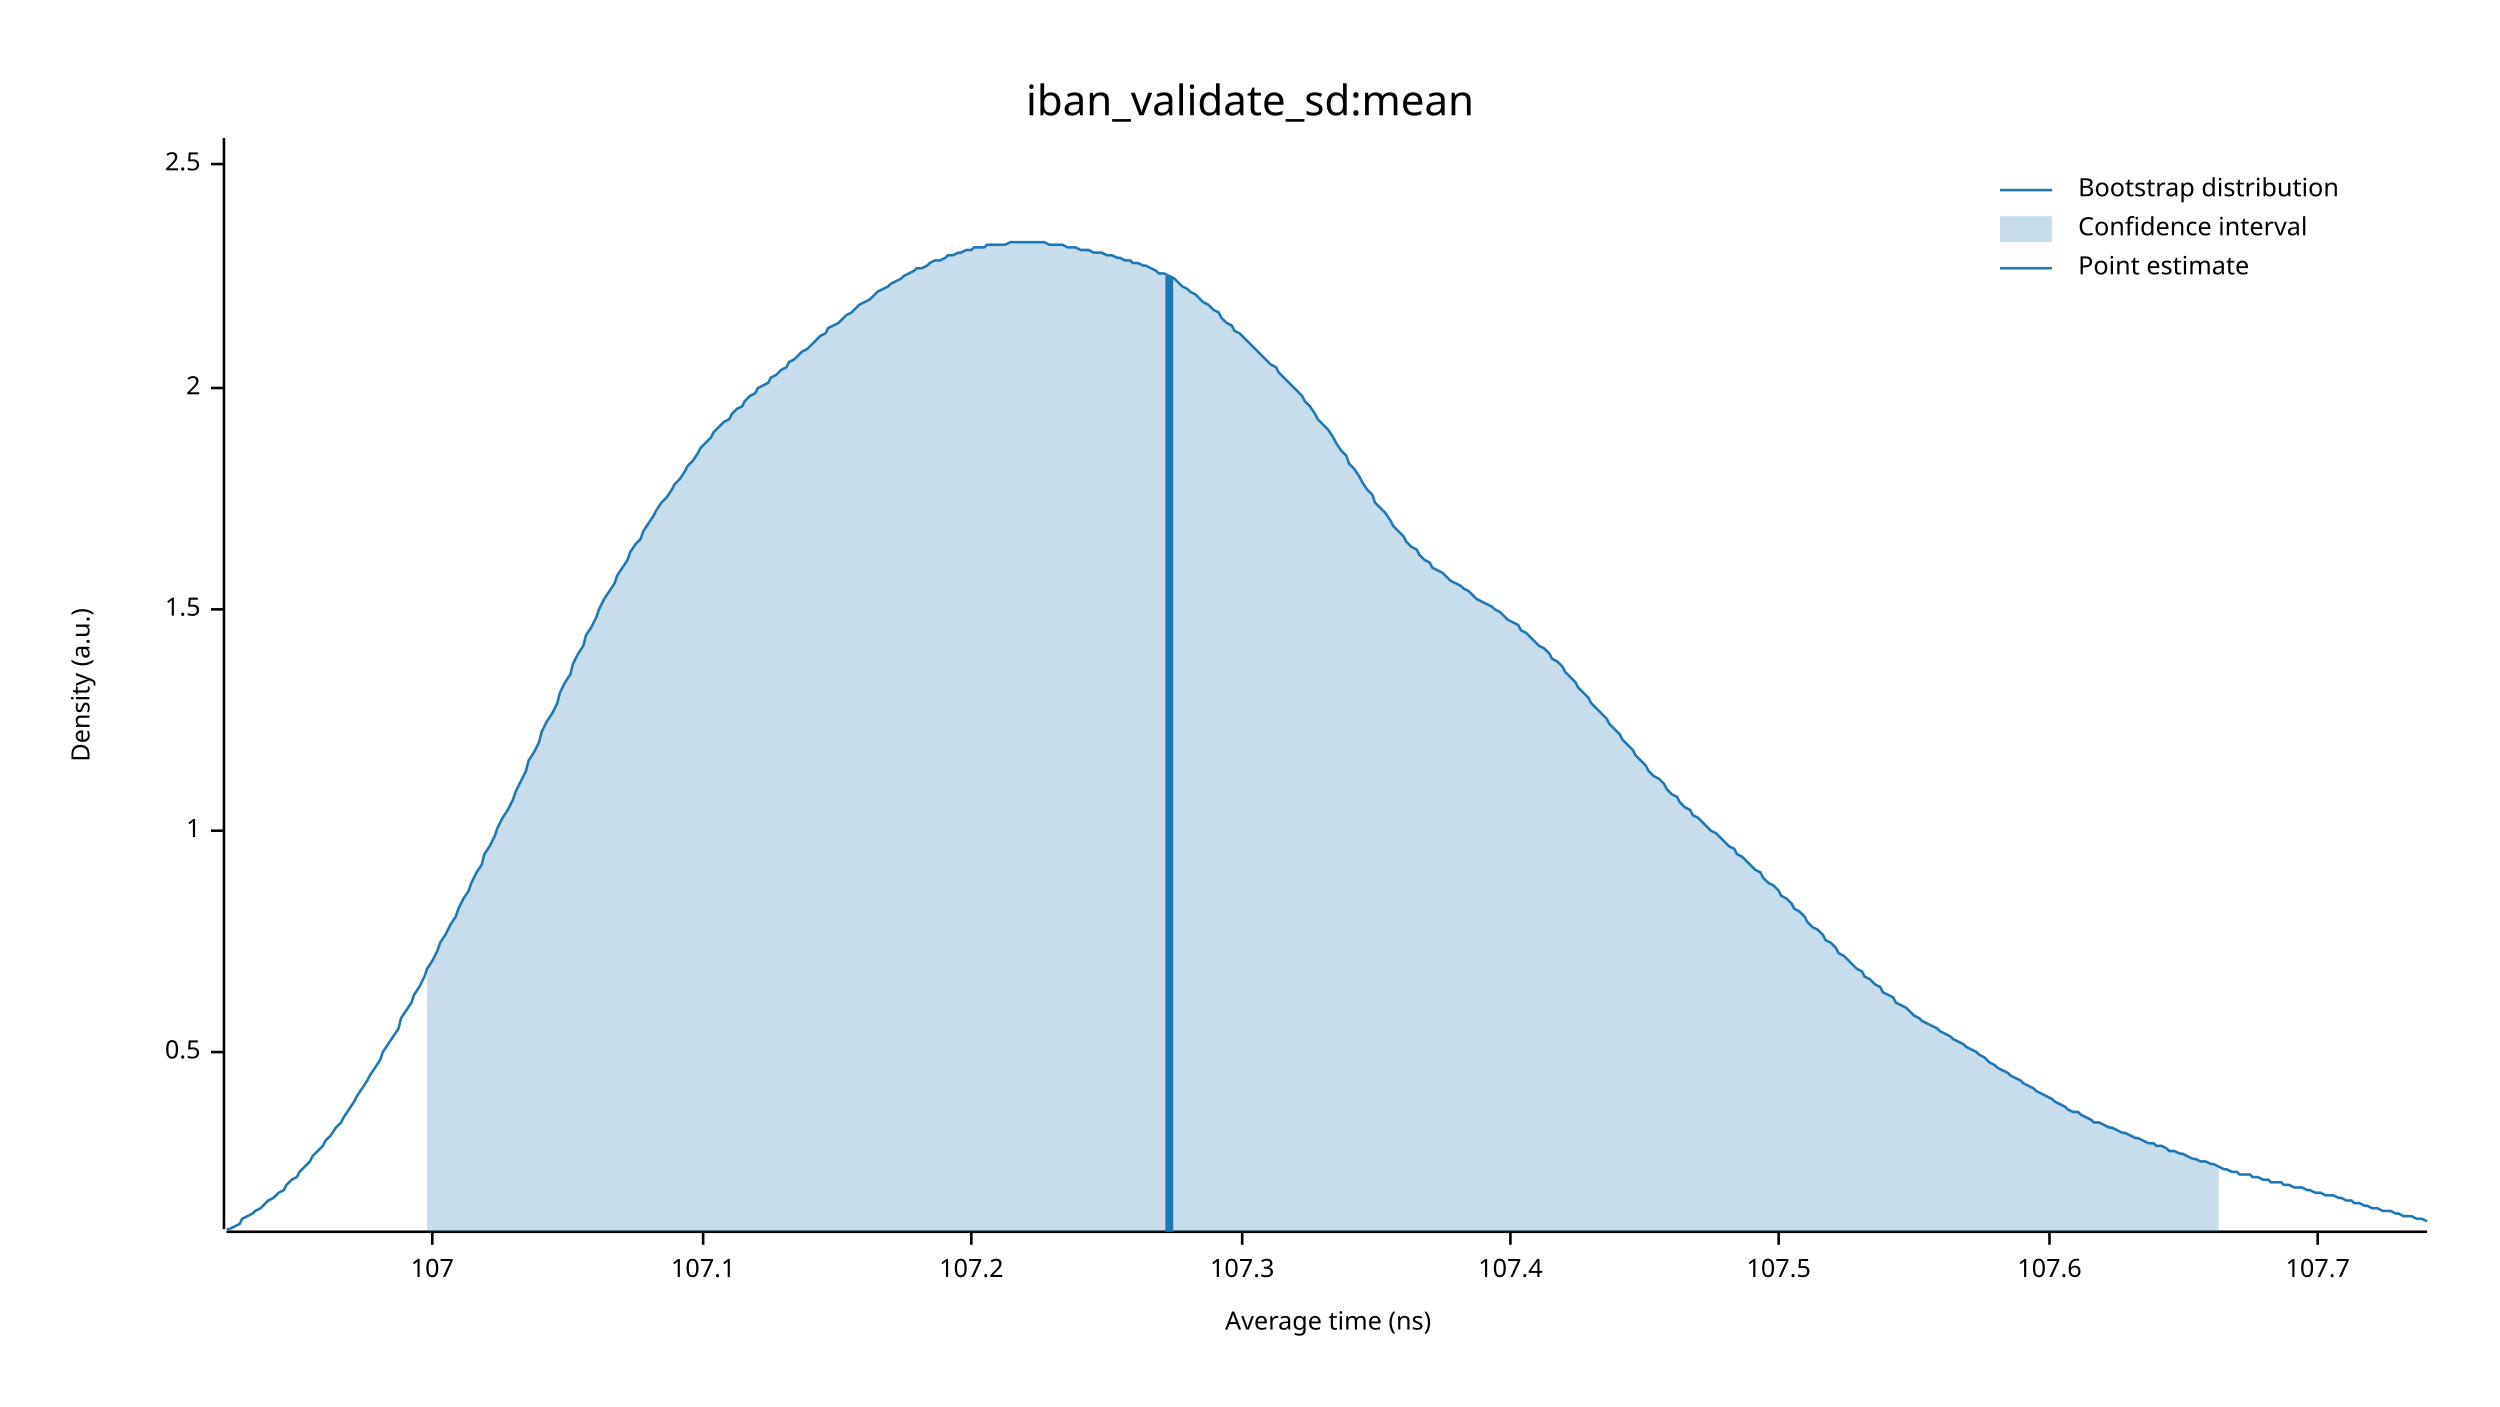
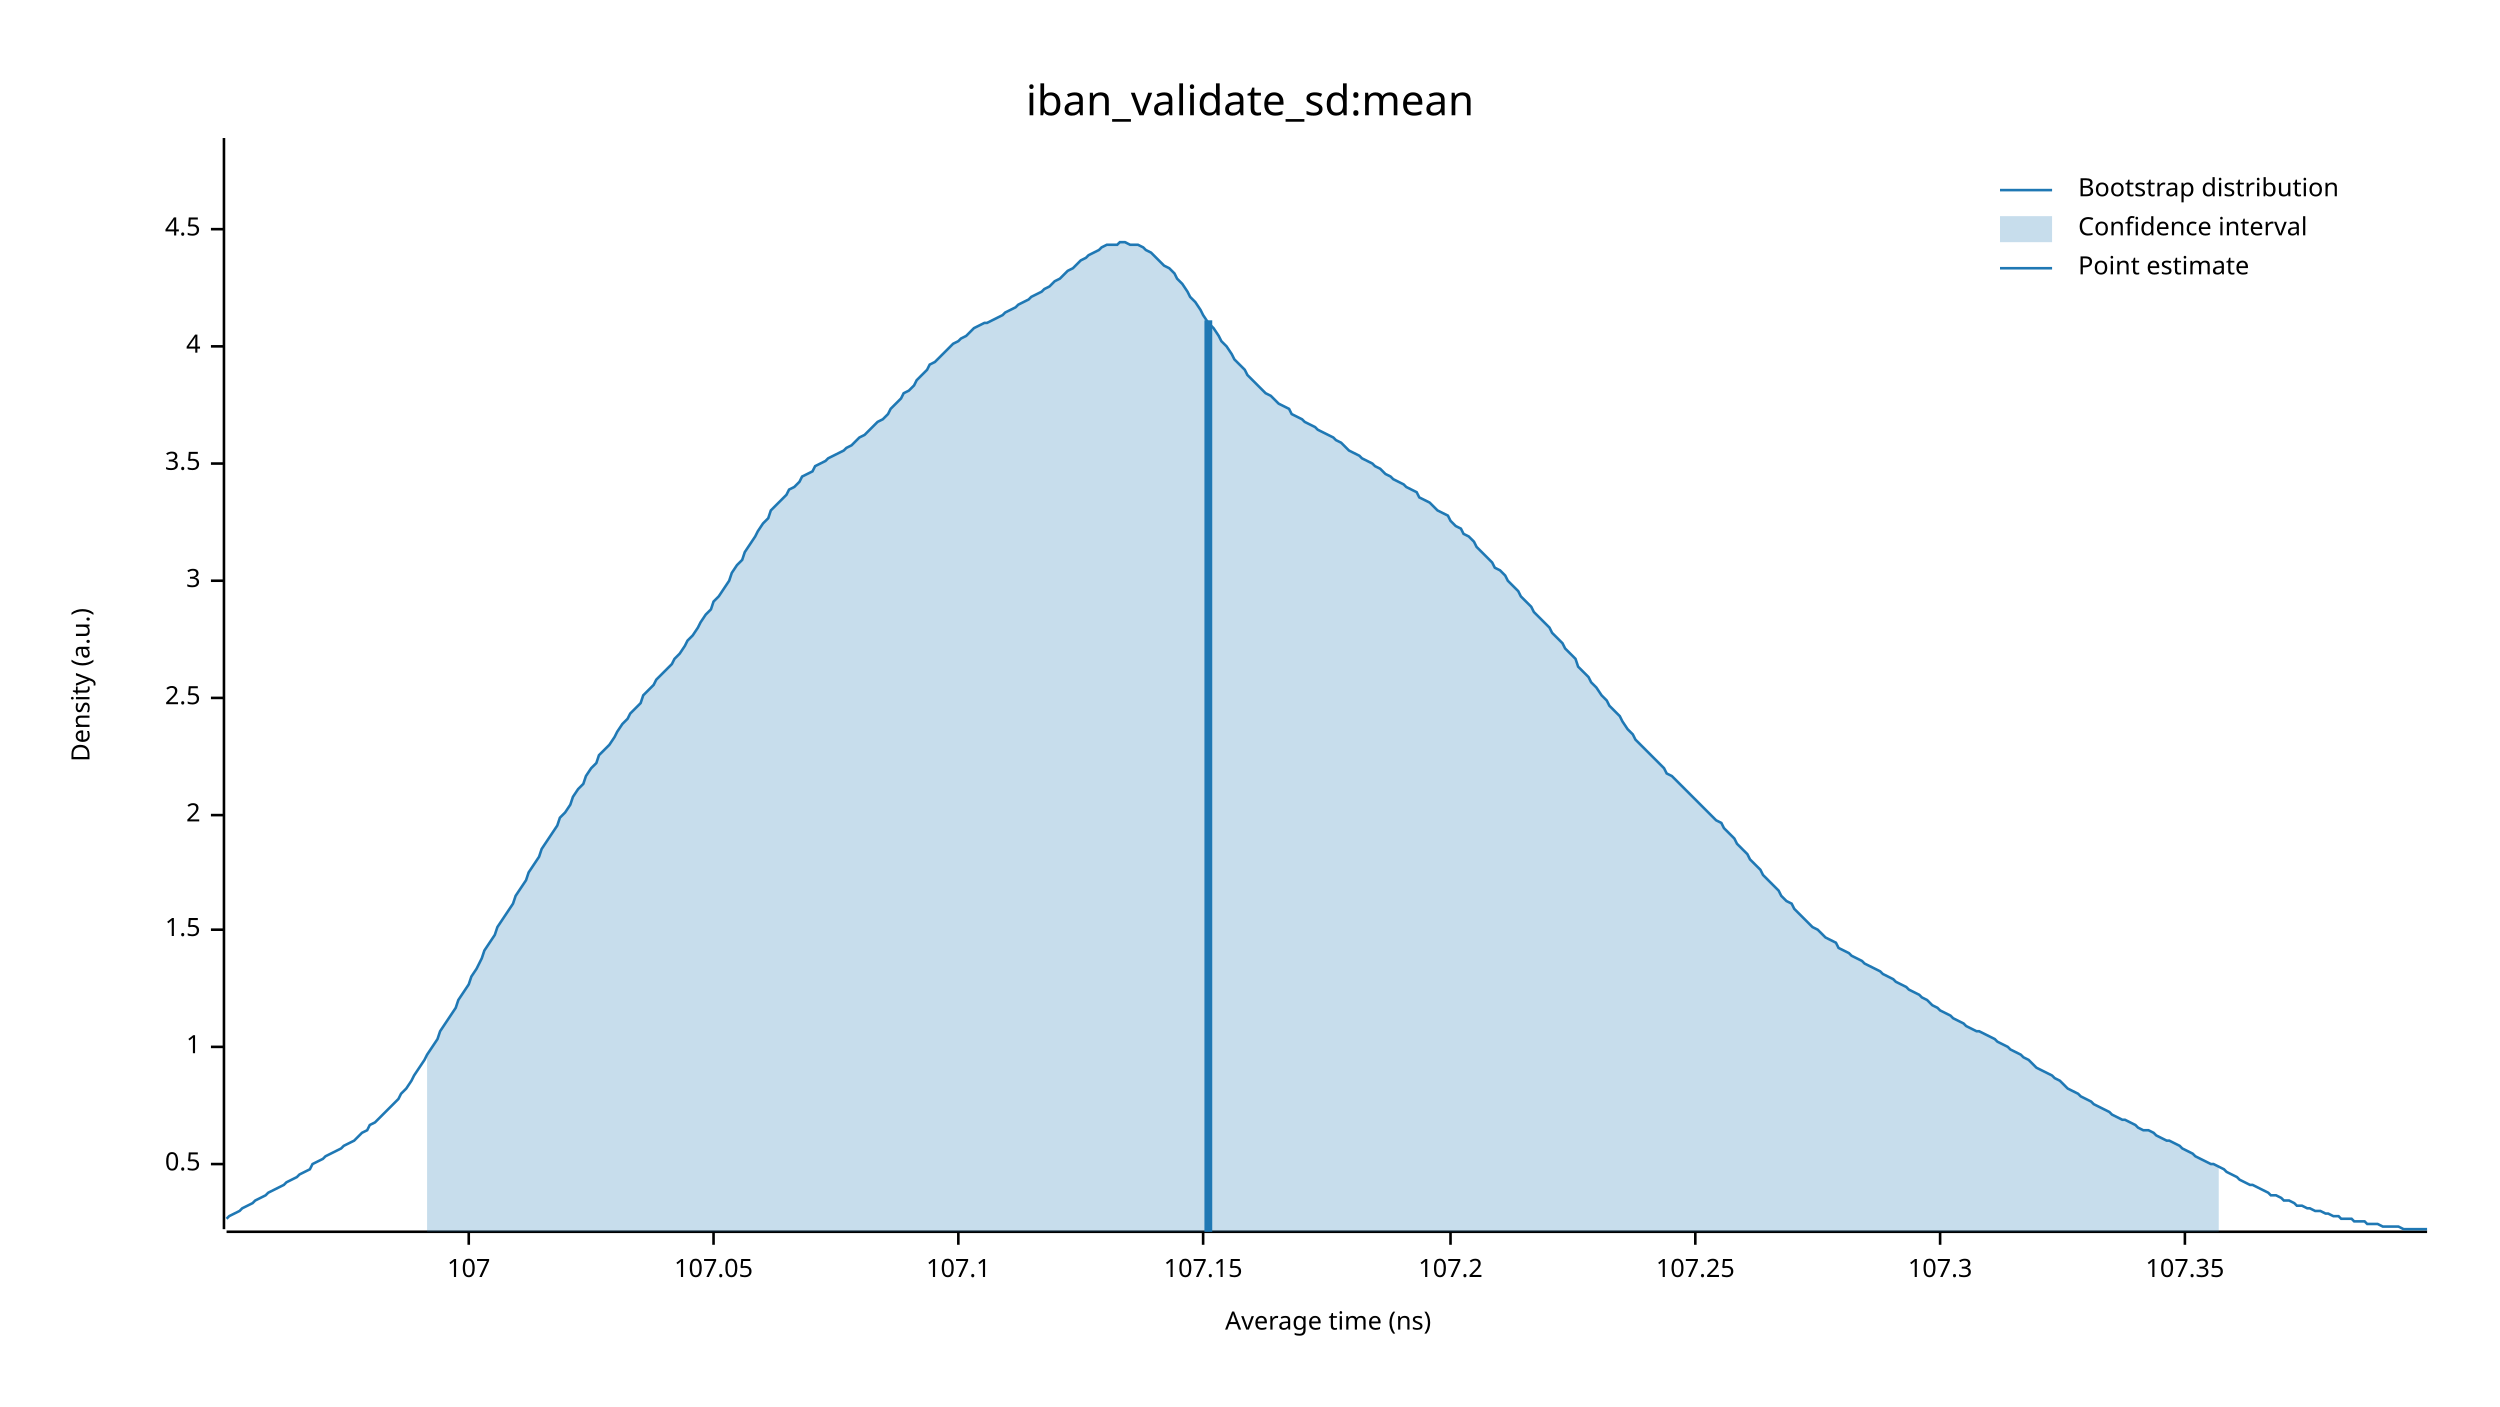
<svg xmlns="http://www.w3.org/2000/svg" width="960" height="540" viewBox="0 0 960 540">
  <text x="480" y="32" dy="0.76em" text-anchor="middle" font-family="sans-serif" font-size="16.129" opacity="1" fill="#000000">
iban_validate_sd:mean
</text>
  <text x="27" y="263" dy="0.76em" text-anchor="middle" font-family="sans-serif" font-size="9.677" opacity="1" fill="#000000" transform="rotate(270, 27, 263)">
Density (a.u.)
</text>
  <text x="510" y="513" dy="-0.5ex" text-anchor="middle" font-family="sans-serif" font-size="9.677" opacity="1" fill="#000000">
Average time (ns)
</text>
  <polyline fill="none" opacity="1" stroke="#000000" stroke-width="1" points="86,53 86,472 " />
-   <text x="77" y="404" dy="0.5ex" text-anchor="end" font-family="sans-serif" font-size="9.677" opacity="1" fill="#000000">
+   <text x="77" y="447" dy="0.5ex" text-anchor="end" font-family="sans-serif" font-size="9.677" opacity="1" fill="#000000">
0.5
</text>
-   <polyline fill="none" opacity="1" stroke="#000000" stroke-width="1" points="81,404 86,404 " />
-   <text x="77" y="319" dy="0.5ex" text-anchor="end" font-family="sans-serif" font-size="9.677" opacity="1" fill="#000000">
+   <polyline fill="none" opacity="1" stroke="#000000" stroke-width="1" points="81,447 86,447 " />
+   <text x="77" y="402" dy="0.5ex" text-anchor="end" font-family="sans-serif" font-size="9.677" opacity="1" fill="#000000">
1
</text>
-   <polyline fill="none" opacity="1" stroke="#000000" stroke-width="1" points="81,319 86,319 " />
-   <text x="77" y="234" dy="0.5ex" text-anchor="end" font-family="sans-serif" font-size="9.677" opacity="1" fill="#000000">
+   <polyline fill="none" opacity="1" stroke="#000000" stroke-width="1" points="81,402 86,402 " />
+   <text x="77" y="357" dy="0.5ex" text-anchor="end" font-family="sans-serif" font-size="9.677" opacity="1" fill="#000000">
1.5
</text>
-   <polyline fill="none" opacity="1" stroke="#000000" stroke-width="1" points="81,234 86,234 " />
-   <text x="77" y="149" dy="0.5ex" text-anchor="end" font-family="sans-serif" font-size="9.677" opacity="1" fill="#000000">
+   <polyline fill="none" opacity="1" stroke="#000000" stroke-width="1" points="81,357 86,357 " />
+   <text x="77" y="313" dy="0.5ex" text-anchor="end" font-family="sans-serif" font-size="9.677" opacity="1" fill="#000000">
2
</text>
-   <polyline fill="none" opacity="1" stroke="#000000" stroke-width="1" points="81,149 86,149 " />
-   <text x="77" y="63" dy="0.5ex" text-anchor="end" font-family="sans-serif" font-size="9.677" opacity="1" fill="#000000">
+   <polyline fill="none" opacity="1" stroke="#000000" stroke-width="1" points="81,313 86,313 " />
+   <text x="77" y="268" dy="0.5ex" text-anchor="end" font-family="sans-serif" font-size="9.677" opacity="1" fill="#000000">
2.5
</text>
-   <polyline fill="none" opacity="1" stroke="#000000" stroke-width="1" points="81,63 86,63 " />
+   <polyline fill="none" opacity="1" stroke="#000000" stroke-width="1" points="81,268 86,268 " />
+   <text x="77" y="223" dy="0.5ex" text-anchor="end" font-family="sans-serif" font-size="9.677" opacity="1" fill="#000000">
+ 3
+ </text>
+   <polyline fill="none" opacity="1" stroke="#000000" stroke-width="1" points="81,223 86,223 " />
+   <text x="77" y="178" dy="0.5ex" text-anchor="end" font-family="sans-serif" font-size="9.677" opacity="1" fill="#000000">
+ 3.5
+ </text>
+   <polyline fill="none" opacity="1" stroke="#000000" stroke-width="1" points="81,178 86,178 " />
+   <text x="77" y="133" dy="0.5ex" text-anchor="end" font-family="sans-serif" font-size="9.677" opacity="1" fill="#000000">
+ 4
+ </text>
+   <polyline fill="none" opacity="1" stroke="#000000" stroke-width="1" points="81,133 86,133 " />
+   <text x="77" y="88" dy="0.5ex" text-anchor="end" font-family="sans-serif" font-size="9.677" opacity="1" fill="#000000">
+ 4.5
+ </text>
+   <polyline fill="none" opacity="1" stroke="#000000" stroke-width="1" points="81,88 86,88 " />
  <polyline fill="none" opacity="1" stroke="#000000" stroke-width="1" points="87,473 932,473 " />
-   <text x="166" y="483" dy="0.76em" text-anchor="middle" font-family="sans-serif" font-size="9.677" opacity="1" fill="#000000">
+   <text x="180" y="483" dy="0.76em" text-anchor="middle" font-family="sans-serif" font-size="9.677" opacity="1" fill="#000000">
107
</text>
-   <polyline fill="none" opacity="1" stroke="#000000" stroke-width="1" points="166,473 166,478 " />
-   <text x="270" y="483" dy="0.76em" text-anchor="middle" font-family="sans-serif" font-size="9.677" opacity="1" fill="#000000">
+   <polyline fill="none" opacity="1" stroke="#000000" stroke-width="1" points="180,473 180,478 " />
+   <text x="274" y="483" dy="0.76em" text-anchor="middle" font-family="sans-serif" font-size="9.677" opacity="1" fill="#000000">
+ 107.05
+ </text>
+   <polyline fill="none" opacity="1" stroke="#000000" stroke-width="1" points="274,473 274,478 " />
+   <text x="368" y="483" dy="0.76em" text-anchor="middle" font-family="sans-serif" font-size="9.677" opacity="1" fill="#000000">
107.1
</text>
-   <polyline fill="none" opacity="1" stroke="#000000" stroke-width="1" points="270,473 270,478 " />
-   <text x="373" y="483" dy="0.76em" text-anchor="middle" font-family="sans-serif" font-size="9.677" opacity="1" fill="#000000">
+   <polyline fill="none" opacity="1" stroke="#000000" stroke-width="1" points="368,473 368,478 " />
+   <text x="462" y="483" dy="0.76em" text-anchor="middle" font-family="sans-serif" font-size="9.677" opacity="1" fill="#000000">
+ 107.15
+ </text>
+   <polyline fill="none" opacity="1" stroke="#000000" stroke-width="1" points="462,473 462,478 " />
+   <text x="557" y="483" dy="0.76em" text-anchor="middle" font-family="sans-serif" font-size="9.677" opacity="1" fill="#000000">
107.2
</text>
-   <polyline fill="none" opacity="1" stroke="#000000" stroke-width="1" points="373,473 373,478 " />
-   <text x="477" y="483" dy="0.76em" text-anchor="middle" font-family="sans-serif" font-size="9.677" opacity="1" fill="#000000">
+   <polyline fill="none" opacity="1" stroke="#000000" stroke-width="1" points="557,473 557,478 " />
+   <text x="651" y="483" dy="0.76em" text-anchor="middle" font-family="sans-serif" font-size="9.677" opacity="1" fill="#000000">
+ 107.25
+ </text>
+   <polyline fill="none" opacity="1" stroke="#000000" stroke-width="1" points="651,473 651,478 " />
+   <text x="745" y="483" dy="0.76em" text-anchor="middle" font-family="sans-serif" font-size="9.677" opacity="1" fill="#000000">
107.3
</text>
-   <polyline fill="none" opacity="1" stroke="#000000" stroke-width="1" points="477,473 477,478 " />
-   <text x="580" y="483" dy="0.76em" text-anchor="middle" font-family="sans-serif" font-size="9.677" opacity="1" fill="#000000">
- 107.4
+   <polyline fill="none" opacity="1" stroke="#000000" stroke-width="1" points="745,473 745,478 " />
+   <text x="839" y="483" dy="0.76em" text-anchor="middle" font-family="sans-serif" font-size="9.677" opacity="1" fill="#000000">
+ 107.35
</text>
-   <polyline fill="none" opacity="1" stroke="#000000" stroke-width="1" points="580,473 580,478 " />
-   <text x="683" y="483" dy="0.76em" text-anchor="middle" font-family="sans-serif" font-size="9.677" opacity="1" fill="#000000">
- 107.5
- </text>
-   <polyline fill="none" opacity="1" stroke="#000000" stroke-width="1" points="683,473 683,478 " />
-   <text x="787" y="483" dy="0.76em" text-anchor="middle" font-family="sans-serif" font-size="9.677" opacity="1" fill="#000000">
- 107.6
- </text>
-   <polyline fill="none" opacity="1" stroke="#000000" stroke-width="1" points="787,473 787,478 " />
-   <text x="890" y="483" dy="0.76em" text-anchor="middle" font-family="sans-serif" font-size="9.677" opacity="1" fill="#000000">
- 107.7
- </text>
-   <polyline fill="none" opacity="1" stroke="#000000" stroke-width="1" points="890,473 890,478 " />
-   <polyline fill="none" opacity="1" stroke="#1F78B4" stroke-width="1" points="87,472 88,472 90,471 92,470 93,468 95,467 97,466 98,465 100,464 102,462 103,461 105,460 107,458 109,457 110,455 112,453 114,452 115,450 117,448 119,446 120,444 122,442 124,440 125,438 127,436 129,433 131,431 132,429 134,426 136,423 137,421 139,418 141,415 142,413 144,410 146,407 147,404 149,401 151,398 153,395 154,391 156,388 158,385 159,382 161,379 163,375 164,372 166,369 168,365 169,362 171,359 173,355 175,352 176,349 178,345 180,342 181,339 183,335 185,332 186,328 188,325 190,321 191,318 193,314 195,311 197,307 198,304 200,300 202,296 203,292 205,289 207,285 208,281 210,277 212,274 214,270 215,266 217,262 219,259 220,255 222,251 224,248 225,244 227,241 229,237 230,234 232,230 234,227 236,224 237,221 239,218 241,215 242,212 244,209 246,207 247,204 249,201 251,198 252,196 254,193 256,191 258,188 259,186 261,184 263,181 264,179 266,177 268,174 269,172 271,170 273,168 274,166 276,164 278,162 280,161 281,159 283,157 285,156 286,154 288,152 290,151 291,149 293,148 295,147 296,145 298,144 300,142 302,141 303,139 305,138 307,136 308,135 310,134 312,132 313,131 315,129 317,128 318,126 320,125 322,124 324,122 325,121 327,120 329,118 330,117 332,116 334,115 335,114 337,112 339,111 341,110 342,109 344,108 346,107 347,106 349,105 351,104 352,103 354,103 356,102 357,101 359,100 361,100 363,99 364,98 366,98 368,97 369,97 371,96 373,96 374,95 376,95 378,95 379,94 381,94 383,94 385,94 386,94 388,93 390,93 391,93 393,93 395,93 396,93 398,93 400,93 401,93 403,94 405,94 407,94 408,94 410,95 412,95 413,95 415,96 417,96 418,96 420,97 422,97 423,97 425,98 427,98 429,99 430,99 432,100 434,100 435,101 437,101 439,102 440,102 442,103 444,104 445,105 447,105 449,106 451,107 452,108 454,110 456,111 457,112 459,113 461,115 462,116 464,117 466,119 468,120 469,122 471,124 473,125 474,127 476,128 478,130 479,131 481,133 483,135 484,136 486,138 488,140 490,141 491,143 493,145 495,147 496,148 498,150 500,152 501,154 503,156 505,159 506,161 508,163 510,165 512,168 513,170 515,173 517,175 518,178 520,180 522,183 523,185 525,188 527,190 528,193 530,195 532,197 534,200 535,202 537,204 539,206 540,208 542,210 544,211 545,213 547,215 549,216 550,218 552,219 554,220 556,222 557,223 559,224 561,225 562,226 564,227 566,229 567,230 569,231 571,232 573,233 574,234 576,235 578,237 579,238 581,239 583,240 584,242 586,243 588,245 589,246 591,248 593,249 595,251 596,253 598,254 600,256 601,258 603,260 605,262 606,264 608,266 610,268 611,270 613,272 615,274 617,276 618,278 620,280 622,282 623,284 625,286 627,288 628,290 630,292 632,294 633,296 635,298 637,299 639,301 640,303 642,305 644,306 645,308 647,310 649,311 650,313 652,314 654,316 655,317 657,319 659,320 661,322 662,323 664,325 666,326 667,328 669,329 671,331 672,332 674,334 676,335 677,337 679,339 681,340 683,342 684,344 686,345 688,347 689,349 691,350 693,352 694,354 696,356 698,357 700,359 701,361 703,362 705,364 706,366 708,367 710,369 711,370 713,372 715,373 716,375 718,376 720,378 722,379 723,381 725,382 727,383 728,385 730,386 732,387 733,388 735,390 737,391 738,392 740,393 742,394 744,395 745,396 747,397 749,398 750,399 752,400 754,401 755,402 757,403 759,404 760,405 762,406 764,408 766,409 767,410 769,411 771,412 772,413 774,414 776,415 777,416 779,417 781,418 782,419 784,420 786,421 788,422 789,423 791,424 793,425 794,426 796,427 798,427 799,428 801,429 803,430 804,431 806,431 808,432 810,433 811,433 813,434 815,435 816,435 818,436 820,437 821,437 823,438 825,439 827,439 828,440 830,440 832,441 833,442 835,442 837,443 838,443 840,444 842,445 843,445 845,446 847,446 849,447 850,447 852,448 854,449 855,449 857,450 859,450 860,451 862,451 864,451 865,452 867,452 869,453 871,453 872,454 874,454 876,454 877,455 879,455 881,456 882,456 884,456 886,457 887,457 889,458 891,458 893,459 894,459 896,459 898,460 899,460 901,461 903,461 904,462 906,462 908,463 909,463 911,464 913,464 915,465 916,465 918,465 920,466 921,466 923,467 925,467 926,467 928,468 930,468 932,469 " />
-   <polygon opacity="0.25" fill="#1F78B4" points="164,372 166,369 168,365 169,362 171,359 173,355 175,352 176,349 178,345 180,342 181,339 183,335 185,332 186,328 188,325 190,321 191,318 193,314 195,311 197,307 198,304 200,300 202,296 203,292 205,289 207,285 208,281 210,277 212,274 214,270 215,266 217,262 219,259 220,255 222,251 224,248 225,244 227,241 229,237 230,234 232,230 234,227 236,224 237,221 239,218 241,215 242,212 244,209 246,207 247,204 249,201 251,198 252,196 254,193 256,191 258,188 259,186 261,184 263,181 264,179 266,177 268,174 269,172 271,170 273,168 274,166 276,164 278,162 280,161 281,159 283,157 285,156 286,154 288,152 290,151 291,149 293,148 295,147 296,145 298,144 300,142 302,141 303,139 305,138 307,136 308,135 310,134 312,132 313,131 315,129 317,128 318,126 320,125 322,124 324,122 325,121 327,120 329,118 330,117 332,116 334,115 335,114 337,112 339,111 341,110 342,109 344,108 346,107 347,106 349,105 351,104 352,103 354,103 356,102 357,101 359,100 361,100 363,99 364,98 366,98 368,97 369,97 371,96 373,96 374,95 376,95 378,95 379,94 381,94 383,94 385,94 386,94 388,93 390,93 391,93 393,93 395,93 396,93 398,93 400,93 401,93 403,94 405,94 407,94 408,94 410,95 412,95 413,95 415,96 417,96 418,96 420,97 422,97 423,97 425,98 427,98 429,99 430,99 432,100 434,100 435,101 437,101 439,102 440,102 442,103 444,104 445,105 447,105 449,106 451,107 452,108 454,110 456,111 457,112 459,113 461,115 462,116 464,117 466,119 468,120 469,122 471,124 473,125 474,127 476,128 478,130 479,131 481,133 483,135 484,136 486,138 488,140 490,141 491,143 493,145 495,147 496,148 498,150 500,152 501,154 503,156 505,159 506,161 508,163 510,165 512,168 513,170 515,173 517,175 518,178 520,180 522,183 523,185 525,188 527,190 528,193 530,195 532,197 534,200 535,202 537,204 539,206 540,208 542,210 544,211 545,213 547,215 549,216 550,218 552,219 554,220 556,222 557,223 559,224 561,225 562,226 564,227 566,229 567,230 569,231 571,232 573,233 574,234 576,235 578,237 579,238 581,239 583,240 584,242 586,243 588,245 589,246 591,248 593,249 595,251 596,253 598,254 600,256 601,258 603,260 605,262 606,264 608,266 610,268 611,270 613,272 615,274 617,276 618,278 620,280 622,282 623,284 625,286 627,288 628,290 630,292 632,294 633,296 635,298 637,299 639,301 640,303 642,305 644,306 645,308 647,310 649,311 650,313 652,314 654,316 655,317 657,319 659,320 661,322 662,323 664,325 666,326 667,328 669,329 671,331 672,332 674,334 676,335 677,337 679,339 681,340 683,342 684,344 686,345 688,347 689,349 691,350 693,352 694,354 696,356 698,357 700,359 701,361 703,362 705,364 706,366 708,367 710,369 711,370 713,372 715,373 716,375 718,376 720,378 722,379 723,381 725,382 727,383 728,385 730,386 732,387 733,388 735,390 737,391 738,392 740,393 742,394 744,395 745,396 747,397 749,398 750,399 752,400 754,401 755,402 757,403 759,404 760,405 762,406 764,408 766,409 767,410 769,411 771,412 772,413 774,414 776,415 777,416 779,417 781,418 782,419 784,420 786,421 788,422 789,423 791,424 793,425 794,426 796,427 798,427 799,428 801,429 803,430 804,431 806,431 808,432 810,433 811,433 813,434 815,435 816,435 818,436 820,437 821,437 823,438 825,439 827,439 828,440 830,440 832,441 833,442 835,442 837,443 838,443 840,444 842,445 843,445 845,446 847,446 849,447 850,447 852,448 852,473 164,473 " />
-   <polyline fill="none" opacity="1" stroke="#1F78B4" stroke-width="3" points="449,473 449,106 " />
+   <polyline fill="none" opacity="1" stroke="#000000" stroke-width="1" points="839,473 839,478 " />
+   <polyline fill="none" opacity="1" stroke="#1F78B4" stroke-width="1" points="87,468 88,467 90,466 92,465 93,464 95,463 97,462 98,461 100,460 102,459 103,458 105,457 107,456 109,455 110,454 112,453 114,452 115,451 117,450 119,449 120,447 122,446 124,445 125,444 127,443 129,442 131,441 132,440 134,439 136,438 137,437 139,435 141,434 142,432 144,431 146,429 147,428 149,426 151,424 153,422 154,420 156,418 158,415 159,413 161,410 163,407 164,405 166,402 168,399 169,396 171,393 173,390 175,387 176,384 178,381 180,378 181,375 183,372 185,368 186,365 188,362 190,359 191,356 193,353 195,350 197,347 198,344 200,341 202,338 203,335 205,332 207,329 208,326 210,323 212,320 214,317 215,314 217,312 219,309 220,306 222,303 224,301 225,298 227,295 229,293 230,290 232,288 234,286 236,283 237,281 239,278 241,276 242,274 244,272 246,270 247,267 249,265 251,263 252,261 254,259 256,257 258,255 259,253 261,251 263,248 264,246 266,244 268,241 269,239 271,236 273,234 274,231 276,229 278,226 280,223 281,220 283,217 285,215 286,212 288,209 290,206 291,204 293,201 295,199 296,196 298,194 300,192 302,190 303,188 305,187 307,185 308,183 310,182 312,181 313,179 315,178 317,177 318,176 320,175 322,174 324,173 325,172 327,171 329,169 330,168 332,167 334,165 335,164 337,162 339,161 341,159 342,157 344,155 346,153 347,151 349,150 351,148 352,146 354,144 356,142 357,140 359,139 361,137 363,135 364,134 366,132 368,131 369,130 371,129 373,127 374,126 376,125 378,124 379,124 381,123 383,122 385,121 386,120 388,119 390,118 391,117 393,116 395,115 396,114 398,113 400,112 401,111 403,110 405,108 407,107 408,106 410,104 412,103 413,102 415,100 417,99 418,98 420,97 422,96 423,95 425,94 427,94 429,94 430,93 432,93 434,94 435,94 437,94 439,95 440,96 442,97 444,99 445,100 447,102 449,103 451,105 452,107 454,109 456,112 457,114 459,116 461,119 462,121 464,124 466,126 468,129 469,131 471,133 473,136 474,138 476,140 478,142 479,144 481,146 483,148 484,149 486,151 488,152 490,154 491,155 493,156 495,157 496,159 498,160 500,161 501,162 503,163 505,164 506,165 508,166 510,167 512,168 513,169 515,170 517,172 518,173 520,174 522,175 523,176 525,177 527,178 528,179 530,180 532,182 534,183 535,184 537,185 539,186 540,187 542,188 544,189 545,191 547,192 549,193 550,194 552,196 554,197 556,198 557,200 559,202 561,203 562,205 564,206 566,208 567,210 569,212 571,214 573,216 574,218 576,219 578,221 579,223 581,225 583,227 584,229 586,231 588,233 589,235 591,237 593,239 595,241 596,243 598,245 600,247 601,249 603,251 605,253 606,256 608,258 610,260 611,262 613,264 615,267 617,269 618,271 620,273 622,275 623,277 625,280 627,282 628,284 630,286 632,288 633,289 635,291 637,293 639,295 640,297 642,298 644,300 645,301 647,303 649,305 650,306 652,308 654,310 655,311 657,313 659,315 661,316 662,318 664,320 666,322 667,324 669,326 671,328 672,330 674,332 676,334 677,336 679,338 681,340 683,342 684,344 686,346 688,347 689,349 691,351 693,353 694,354 696,356 698,357 700,359 701,360 703,361 705,362 706,364 708,365 710,366 711,367 713,368 715,369 716,370 718,371 720,372 722,373 723,374 725,375 727,376 728,377 730,378 732,379 733,380 735,381 737,382 738,383 740,384 742,386 744,387 745,388 747,389 749,390 750,391 752,392 754,393 755,394 757,395 759,396 760,396 762,397 764,398 766,399 767,400 769,401 771,402 772,403 774,404 776,405 777,406 779,407 781,409 782,410 784,411 786,412 788,413 789,414 791,415 793,417 794,418 796,419 798,420 799,421 801,422 803,423 804,424 806,425 808,426 810,427 811,428 813,429 815,430 816,430 818,431 820,432 821,433 823,434 825,434 827,435 828,436 830,437 832,438 833,438 835,439 837,440 838,441 840,442 842,443 843,444 845,445 847,446 849,447 850,447 852,448 854,449 855,450 857,451 859,452 860,453 862,454 864,455 865,455 867,456 869,457 871,458 872,459 874,459 876,460 877,461 879,461 881,462 882,463 884,463 886,464 887,464 889,465 891,465 893,466 894,466 896,467 898,467 899,468 901,468 903,468 904,469 906,469 908,469 909,470 911,470 913,470 915,471 916,471 918,471 920,471 921,471 923,472 925,472 926,472 928,472 930,472 932,472 " />
+   <polygon opacity="0.25" fill="#1F78B4" points="164,405 166,402 168,399 169,396 171,393 173,390 175,387 176,384 178,381 180,378 181,375 183,372 185,368 186,365 188,362 190,359 191,356 193,353 195,350 197,347 198,344 200,341 202,338 203,335 205,332 207,329 208,326 210,323 212,320 214,317 215,314 217,312 219,309 220,306 222,303 224,301 225,298 227,295 229,293 230,290 232,288 234,286 236,283 237,281 239,278 241,276 242,274 244,272 246,270 247,267 249,265 251,263 252,261 254,259 256,257 258,255 259,253 261,251 263,248 264,246 266,244 268,241 269,239 271,236 273,234 274,231 276,229 278,226 280,223 281,220 283,217 285,215 286,212 288,209 290,206 291,204 293,201 295,199 296,196 298,194 300,192 302,190 303,188 305,187 307,185 308,183 310,182 312,181 313,179 315,178 317,177 318,176 320,175 322,174 324,173 325,172 327,171 329,169 330,168 332,167 334,165 335,164 337,162 339,161 341,159 342,157 344,155 346,153 347,151 349,150 351,148 352,146 354,144 356,142 357,140 359,139 361,137 363,135 364,134 366,132 368,131 369,130 371,129 373,127 374,126 376,125 378,124 379,124 381,123 383,122 385,121 386,120 388,119 390,118 391,117 393,116 395,115 396,114 398,113 400,112 401,111 403,110 405,108 407,107 408,106 410,104 412,103 413,102 415,100 417,99 418,98 420,97 422,96 423,95 425,94 427,94 429,94 430,93 432,93 434,94 435,94 437,94 439,95 440,96 442,97 444,99 445,100 447,102 449,103 451,105 452,107 454,109 456,112 457,114 459,116 461,119 462,121 464,124 466,126 468,129 469,131 471,133 473,136 474,138 476,140 478,142 479,144 481,146 483,148 484,149 486,151 488,152 490,154 491,155 493,156 495,157 496,159 498,160 500,161 501,162 503,163 505,164 506,165 508,166 510,167 512,168 513,169 515,170 517,172 518,173 520,174 522,175 523,176 525,177 527,178 528,179 530,180 532,182 534,183 535,184 537,185 539,186 540,187 542,188 544,189 545,191 547,192 549,193 550,194 552,196 554,197 556,198 557,200 559,202 561,203 562,205 564,206 566,208 567,210 569,212 571,214 573,216 574,218 576,219 578,221 579,223 581,225 583,227 584,229 586,231 588,233 589,235 591,237 593,239 595,241 596,243 598,245 600,247 601,249 603,251 605,253 606,256 608,258 610,260 611,262 613,264 615,267 617,269 618,271 620,273 622,275 623,277 625,280 627,282 628,284 630,286 632,288 633,289 635,291 637,293 639,295 640,297 642,298 644,300 645,301 647,303 649,305 650,306 652,308 654,310 655,311 657,313 659,315 661,316 662,318 664,320 666,322 667,324 669,326 671,328 672,330 674,332 676,334 677,336 679,338 681,340 683,342 684,344 686,346 688,347 689,349 691,351 693,353 694,354 696,356 698,357 700,359 701,360 703,361 705,362 706,364 708,365 710,366 711,367 713,368 715,369 716,370 718,371 720,372 722,373 723,374 725,375 727,376 728,377 730,378 732,379 733,380 735,381 737,382 738,383 740,384 742,386 744,387 745,388 747,389 749,390 750,391 752,392 754,393 755,394 757,395 759,396 760,396 762,397 764,398 766,399 767,400 769,401 771,402 772,403 774,404 776,405 777,406 779,407 781,409 782,410 784,411 786,412 788,413 789,414 791,415 793,417 794,418 796,419 798,420 799,421 801,422 803,423 804,424 806,425 808,426 810,427 811,428 813,429 815,430 816,430 818,431 820,432 821,433 823,434 825,434 827,435 828,436 830,437 832,438 833,438 835,439 837,440 838,441 840,442 842,443 843,444 845,445 847,446 849,447 850,447 852,448 852,473 164,473 " />
+   <polyline fill="none" opacity="1" stroke="#1F78B4" stroke-width="3" points="464,473 464,123 " />
  <text x="798" y="68" dy="0.76em" text-anchor="start" font-family="sans-serif" font-size="9.677" opacity="1" fill="#000000">
Bootstrap distribution
</text>
  <text x="798" y="83" dy="0.76em" text-anchor="start" font-family="sans-serif" font-size="9.677" opacity="1" fill="#000000">
Confidence interval
</text>
  <text x="798" y="98" dy="0.76em" text-anchor="start" font-family="sans-serif" font-size="9.677" opacity="1" fill="#000000">
Point estimate
</text>
  <polyline fill="none" opacity="1" stroke="#1F78B4" stroke-width="1" points="768,73 788,73 " />
  <rect x="768" y="83" width="20" height="10" opacity="0.25" fill="#1F78B4" stroke="none" />
  <polyline fill="none" opacity="1" stroke="#1F78B4" stroke-width="1" points="768,103 788,103 " />
</svg>
